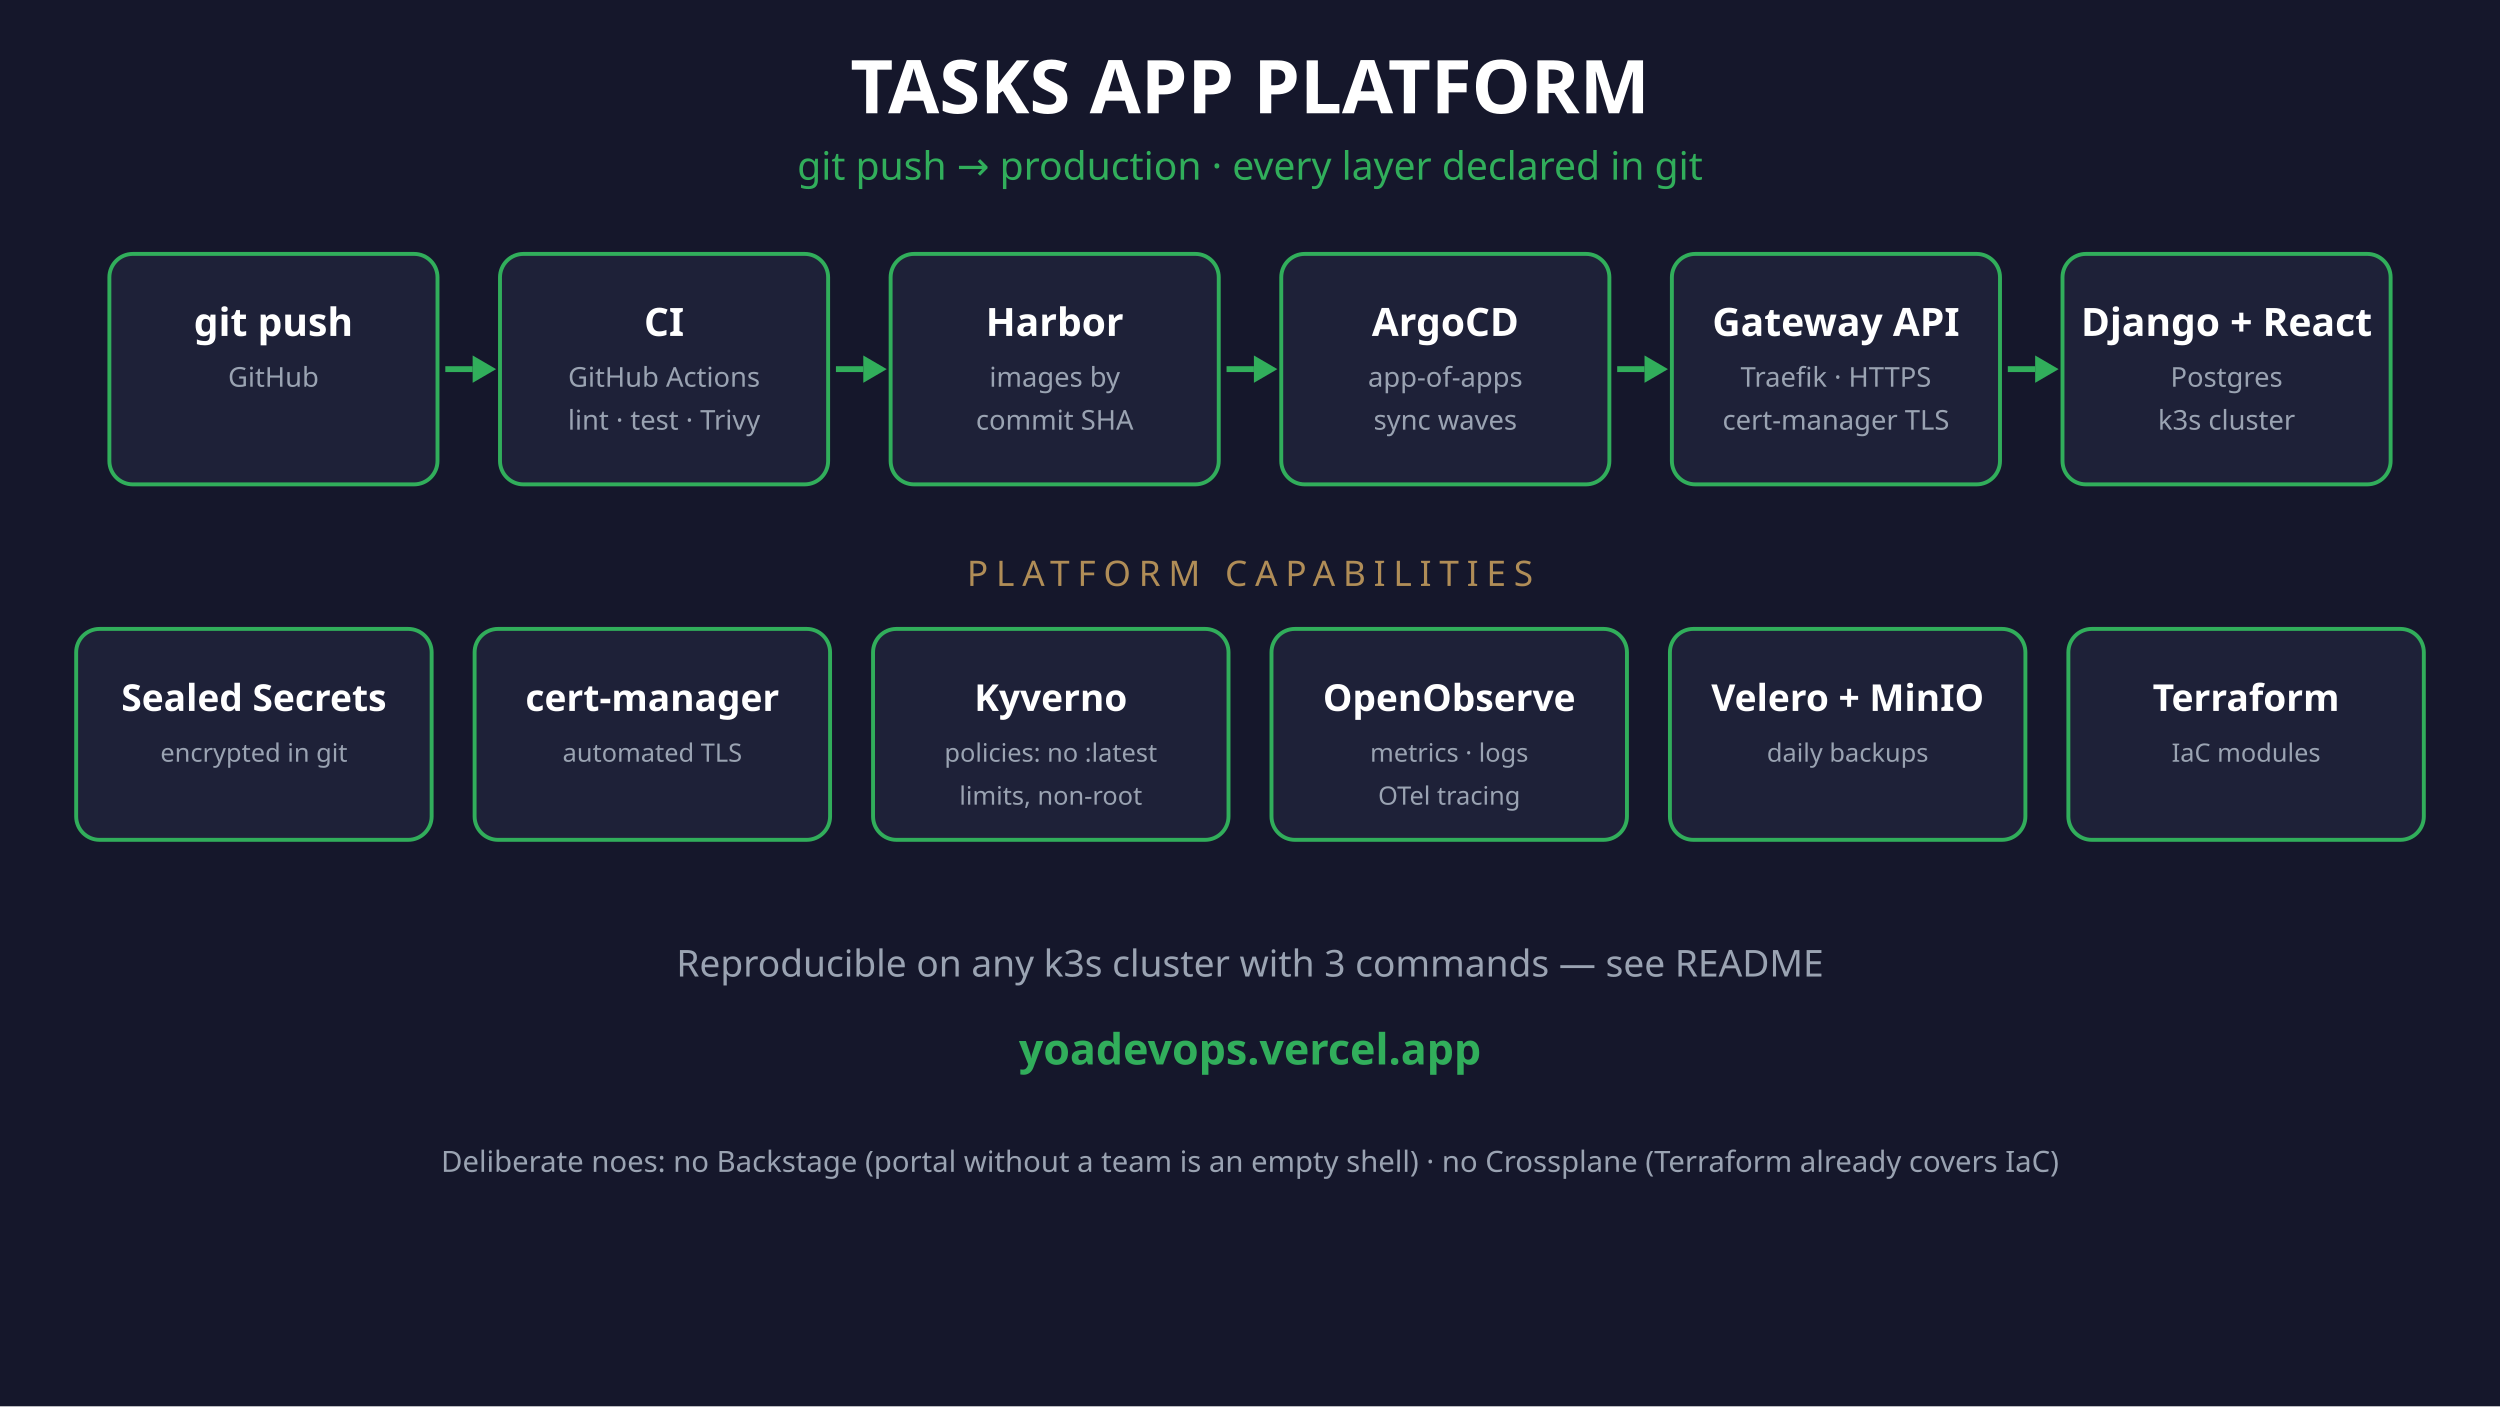
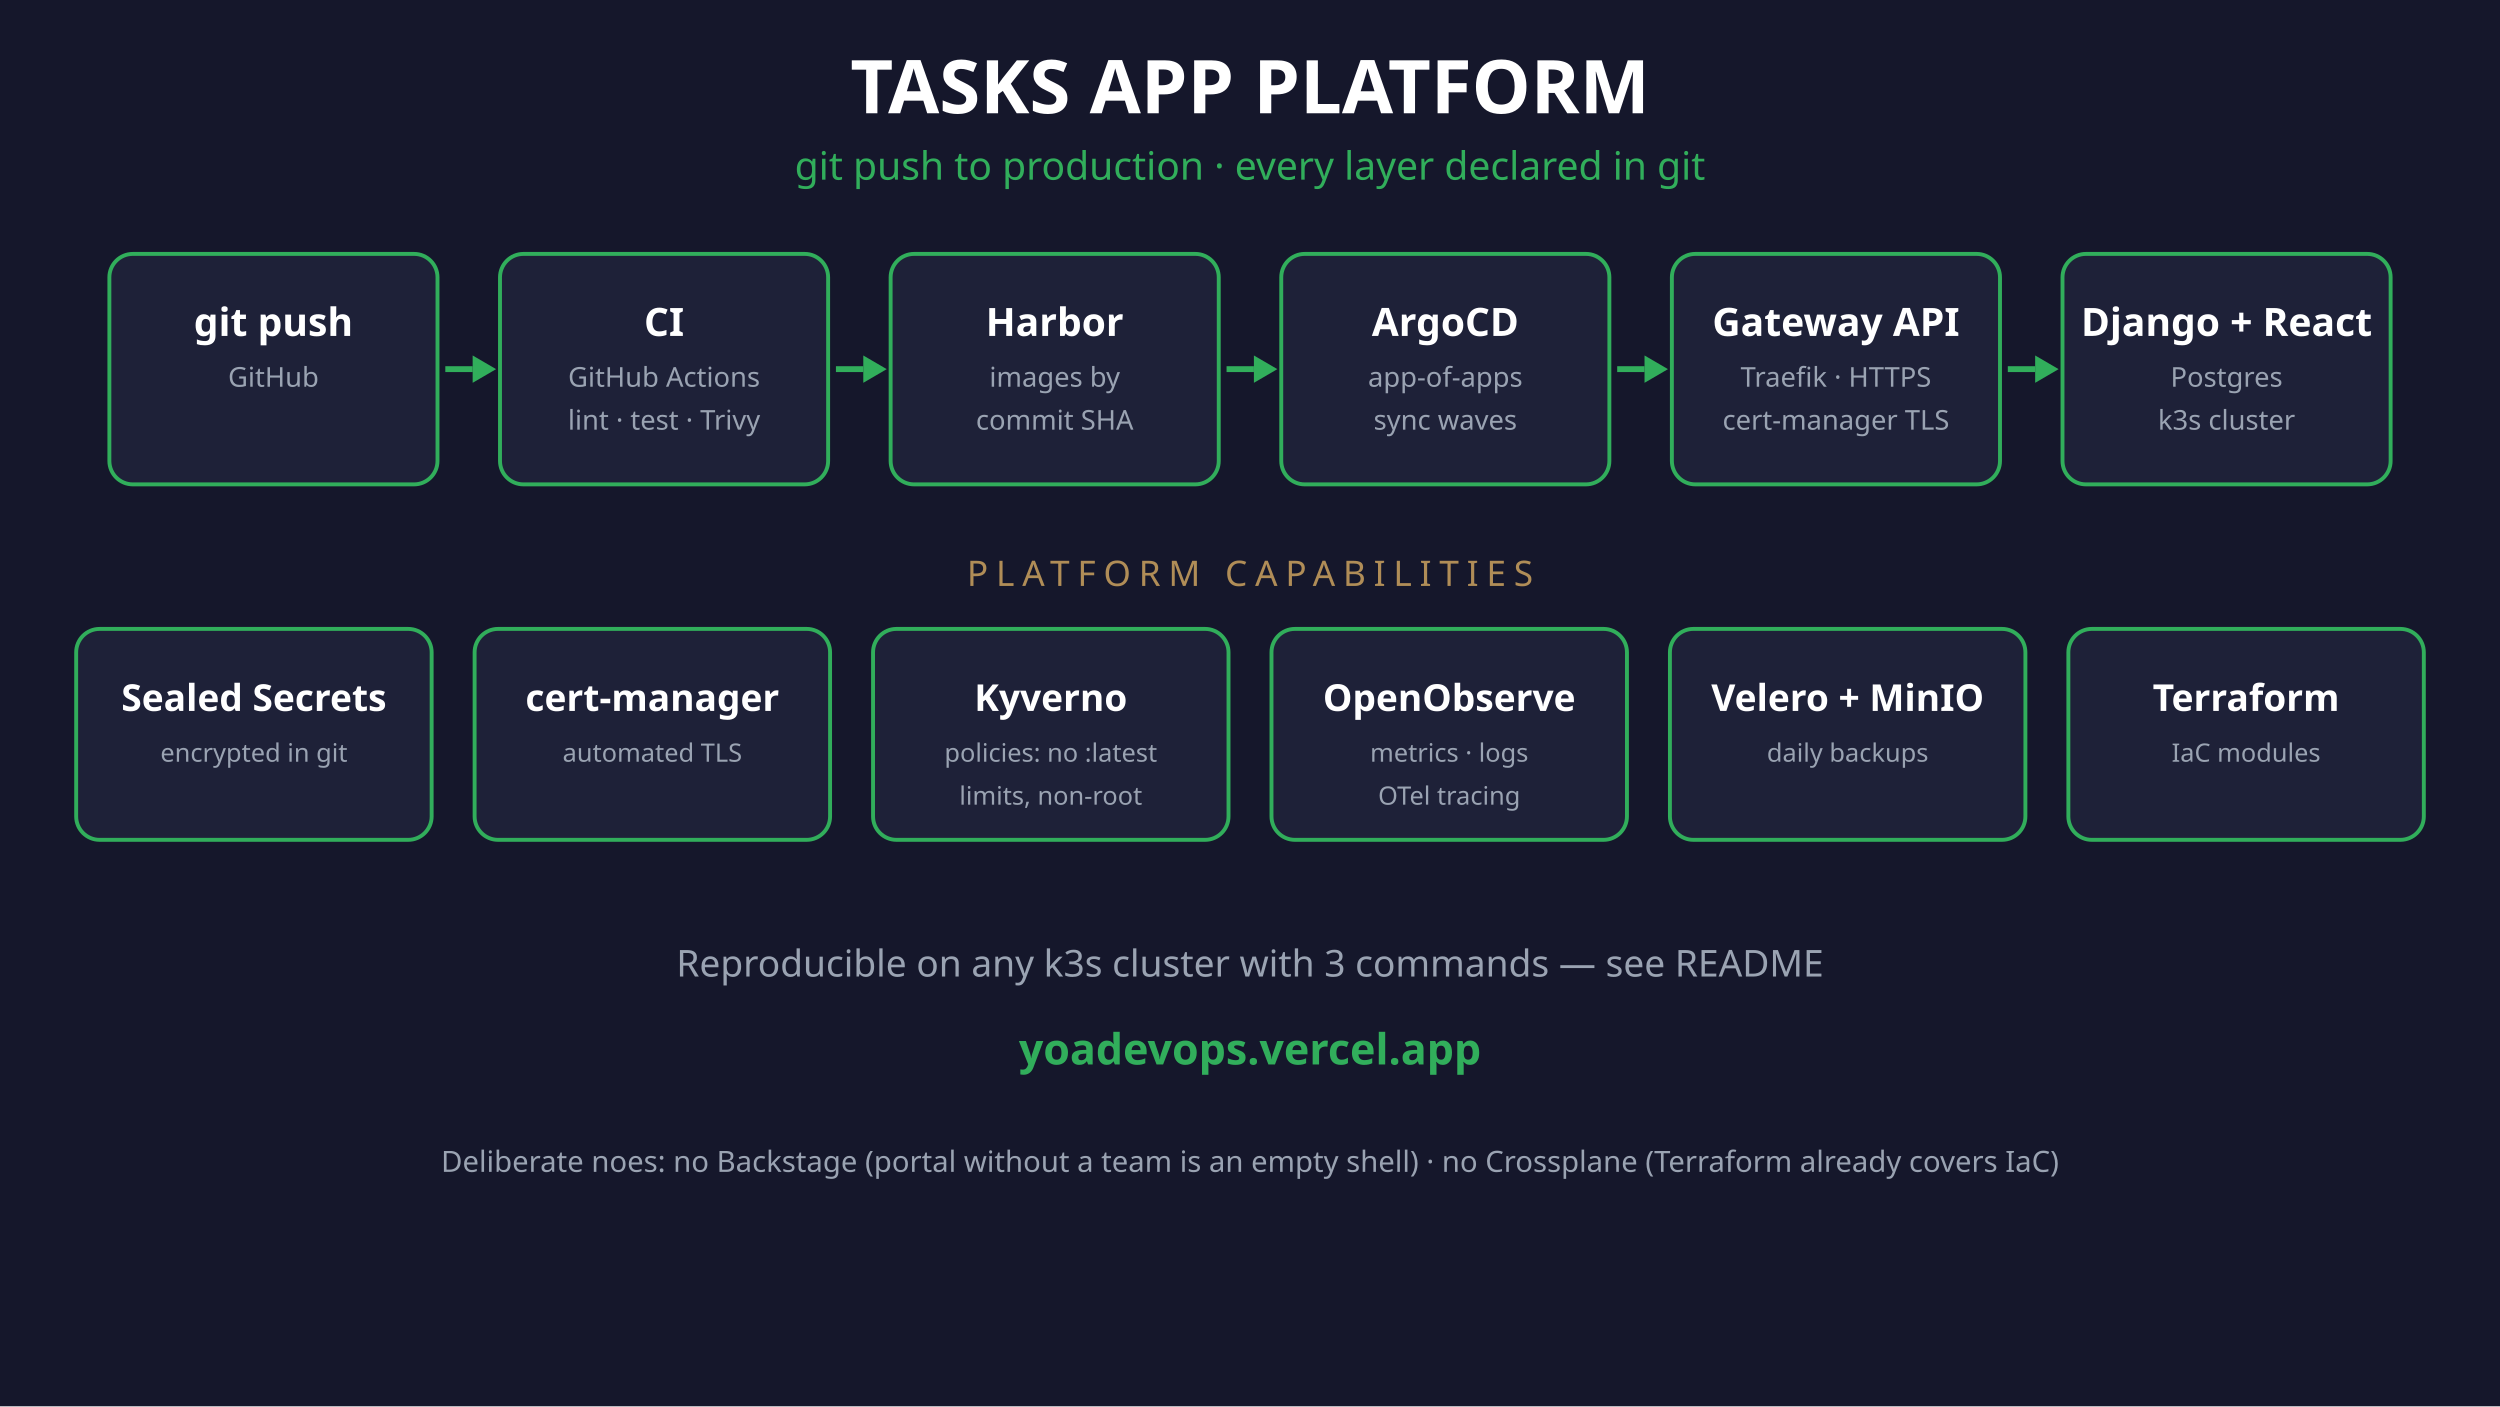
<svg xmlns="http://www.w3.org/2000/svg" width="1280" height="720" viewBox="0 0 1280 720">
  <rect width="1280" height="720" fill="#15172b" />
  <text x="640.0" y="58" text-anchor="middle" fill="#ffffff" font-family="sans-serif" font-size="38" font-weight="bold">TASKS APP PLATFORM</text>
-   <text x="640.0" y="92" text-anchor="middle" fill="#31ae5b" font-family="sans-serif" font-size="20">git push → production · every layer declared in git</text>
+   <text x="640.0" y="92" text-anchor="middle" fill="#31ae5b" font-family="sans-serif" font-size="20">git push to production · every layer declared in git</text>
  <rect x="56.0" y="130" width="168" height="118" rx="12" fill="#1e2138" stroke="#31ae5b" stroke-width="2" />
  <text x="140.0" y="172" text-anchor="middle" fill="#ffffff" font-family="sans-serif" font-size="20" font-weight="bold">git push</text>
  <text x="140.0" y="198" text-anchor="middle" fill="#9aa3b2" font-family="sans-serif" font-size="14">GitHub</text>
  <line x1="228.0" y1="189" x2="242.0" y2="189" stroke="#31ae5b" stroke-width="3" />
  <polygon points="242.0,182 242.0,196 254.0,189" fill="#31ae5b" />
  <rect x="256.0" y="130" width="168" height="118" rx="12" fill="#1e2138" stroke="#31ae5b" stroke-width="2" />
  <text x="340.0" y="172" text-anchor="middle" fill="#ffffff" font-family="sans-serif" font-size="20" font-weight="bold">CI</text>
  <text x="340.0" y="198" text-anchor="middle" fill="#9aa3b2" font-family="sans-serif" font-size="14">GitHub Actions</text>
  <text x="340.0" y="220" text-anchor="middle" fill="#9aa3b2" font-family="sans-serif" font-size="14">lint · test · Trivy</text>
  <line x1="428.0" y1="189" x2="442.0" y2="189" stroke="#31ae5b" stroke-width="3" />
  <polygon points="442.0,182 442.0,196 454.0,189" fill="#31ae5b" />
  <rect x="456.0" y="130" width="168" height="118" rx="12" fill="#1e2138" stroke="#31ae5b" stroke-width="2" />
  <text x="540.0" y="172" text-anchor="middle" fill="#ffffff" font-family="sans-serif" font-size="20" font-weight="bold">Harbor</text>
  <text x="540.0" y="198" text-anchor="middle" fill="#9aa3b2" font-family="sans-serif" font-size="14">images by</text>
  <text x="540.0" y="220" text-anchor="middle" fill="#9aa3b2" font-family="sans-serif" font-size="14">commit SHA</text>
  <line x1="628.0" y1="189" x2="642.0" y2="189" stroke="#31ae5b" stroke-width="3" />
  <polygon points="642.0,182 642.0,196 654.0,189" fill="#31ae5b" />
  <rect x="656.0" y="130" width="168" height="118" rx="12" fill="#1e2138" stroke="#31ae5b" stroke-width="2" />
  <text x="740.0" y="172" text-anchor="middle" fill="#ffffff" font-family="sans-serif" font-size="20" font-weight="bold">ArgoCD</text>
  <text x="740.0" y="198" text-anchor="middle" fill="#9aa3b2" font-family="sans-serif" font-size="14">app-of-apps</text>
  <text x="740.0" y="220" text-anchor="middle" fill="#9aa3b2" font-family="sans-serif" font-size="14">sync waves</text>
  <line x1="828.0" y1="189" x2="842.0" y2="189" stroke="#31ae5b" stroke-width="3" />
  <polygon points="842.0,182 842.0,196 854.0,189" fill="#31ae5b" />
  <rect x="856.0" y="130" width="168" height="118" rx="12" fill="#1e2138" stroke="#31ae5b" stroke-width="2" />
  <text x="940.0" y="172" text-anchor="middle" fill="#ffffff" font-family="sans-serif" font-size="20" font-weight="bold">Gateway API</text>
  <text x="940.0" y="198" text-anchor="middle" fill="#9aa3b2" font-family="sans-serif" font-size="14">Traefik · HTTPS</text>
  <text x="940.0" y="220" text-anchor="middle" fill="#9aa3b2" font-family="sans-serif" font-size="14">cert-manager TLS</text>
  <line x1="1028.0" y1="189" x2="1042.0" y2="189" stroke="#31ae5b" stroke-width="3" />
  <polygon points="1042.0,182 1042.0,196 1054.0,189" fill="#31ae5b" />
  <rect x="1056.0" y="130" width="168" height="118" rx="12" fill="#1e2138" stroke="#31ae5b" stroke-width="2" />
  <text x="1140.0" y="172" text-anchor="middle" fill="#ffffff" font-family="sans-serif" font-size="20" font-weight="bold">Django + React</text>
  <text x="1140.0" y="198" text-anchor="middle" fill="#9aa3b2" font-family="sans-serif" font-size="14">Postgres</text>
  <text x="1140.0" y="220" text-anchor="middle" fill="#9aa3b2" font-family="sans-serif" font-size="14">k3s cluster</text>
  <text x="640.0" y="300" text-anchor="middle" fill="#B08D57" font-family="sans-serif" font-size="18" letter-spacing="4">PLATFORM CAPABILITIES</text>
  <rect x="39.0" y="322" width="182" height="108" rx="12" fill="#1e2138" stroke="#31ae5b" stroke-width="2" />
  <text x="130.0" y="364" text-anchor="middle" fill="#ffffff" font-family="sans-serif" font-size="19" font-weight="bold">Sealed Secrets</text>
  <text x="130.0" y="390" text-anchor="middle" fill="#9aa3b2" font-family="sans-serif" font-size="13">encrypted in git</text>
  <rect x="243.0" y="322" width="182" height="108" rx="12" fill="#1e2138" stroke="#31ae5b" stroke-width="2" />
  <text x="334.0" y="364" text-anchor="middle" fill="#ffffff" font-family="sans-serif" font-size="19" font-weight="bold">cert-manager</text>
  <text x="334.0" y="390" text-anchor="middle" fill="#9aa3b2" font-family="sans-serif" font-size="13">automated TLS</text>
  <rect x="447.0" y="322" width="182" height="108" rx="12" fill="#1e2138" stroke="#31ae5b" stroke-width="2" />
  <text x="538.0" y="364" text-anchor="middle" fill="#ffffff" font-family="sans-serif" font-size="19" font-weight="bold">Kyverno</text>
  <text x="538.0" y="390" text-anchor="middle" fill="#9aa3b2" font-family="sans-serif" font-size="13">policies: no :latest</text>
  <text x="538.0" y="412" text-anchor="middle" fill="#9aa3b2" font-family="sans-serif" font-size="13">limits, non-root</text>
  <rect x="651.0" y="322" width="182" height="108" rx="12" fill="#1e2138" stroke="#31ae5b" stroke-width="2" />
  <text x="742.0" y="364" text-anchor="middle" fill="#ffffff" font-family="sans-serif" font-size="19" font-weight="bold">OpenObserve</text>
  <text x="742.0" y="390" text-anchor="middle" fill="#9aa3b2" font-family="sans-serif" font-size="13">metrics · logs</text>
  <text x="742.0" y="412" text-anchor="middle" fill="#9aa3b2" font-family="sans-serif" font-size="13">OTel tracing</text>
  <rect x="855.0" y="322" width="182" height="108" rx="12" fill="#1e2138" stroke="#31ae5b" stroke-width="2" />
  <text x="946.0" y="364" text-anchor="middle" fill="#ffffff" font-family="sans-serif" font-size="19" font-weight="bold">Velero + MinIO</text>
  <text x="946.0" y="390" text-anchor="middle" fill="#9aa3b2" font-family="sans-serif" font-size="13">daily backups</text>
  <rect x="1059.0" y="322" width="182" height="108" rx="12" fill="#1e2138" stroke="#31ae5b" stroke-width="2" />
  <text x="1150.0" y="364" text-anchor="middle" fill="#ffffff" font-family="sans-serif" font-size="19" font-weight="bold">Terraform</text>
  <text x="1150.0" y="390" text-anchor="middle" fill="#9aa3b2" font-family="sans-serif" font-size="13">IaC modules</text>
  <text x="640.0" y="500" text-anchor="middle" fill="#9aa3b2" font-family="sans-serif" font-size="19">Reproducible on any k3s cluster with 3 commands — see README</text>
  <text x="640.0" y="545" text-anchor="middle" fill="#31ae5b" font-family="sans-serif" font-size="22" font-weight="bold">yoadevops.vercel.app</text>
  <text x="640.0" y="600" text-anchor="middle" fill="#9aa3b2" font-family="sans-serif" font-size="15">Deliberate noes: no Backstage (portal without a team is an empty shell) · no Crossplane (Terraform already covers IaC)</text>
</svg>
